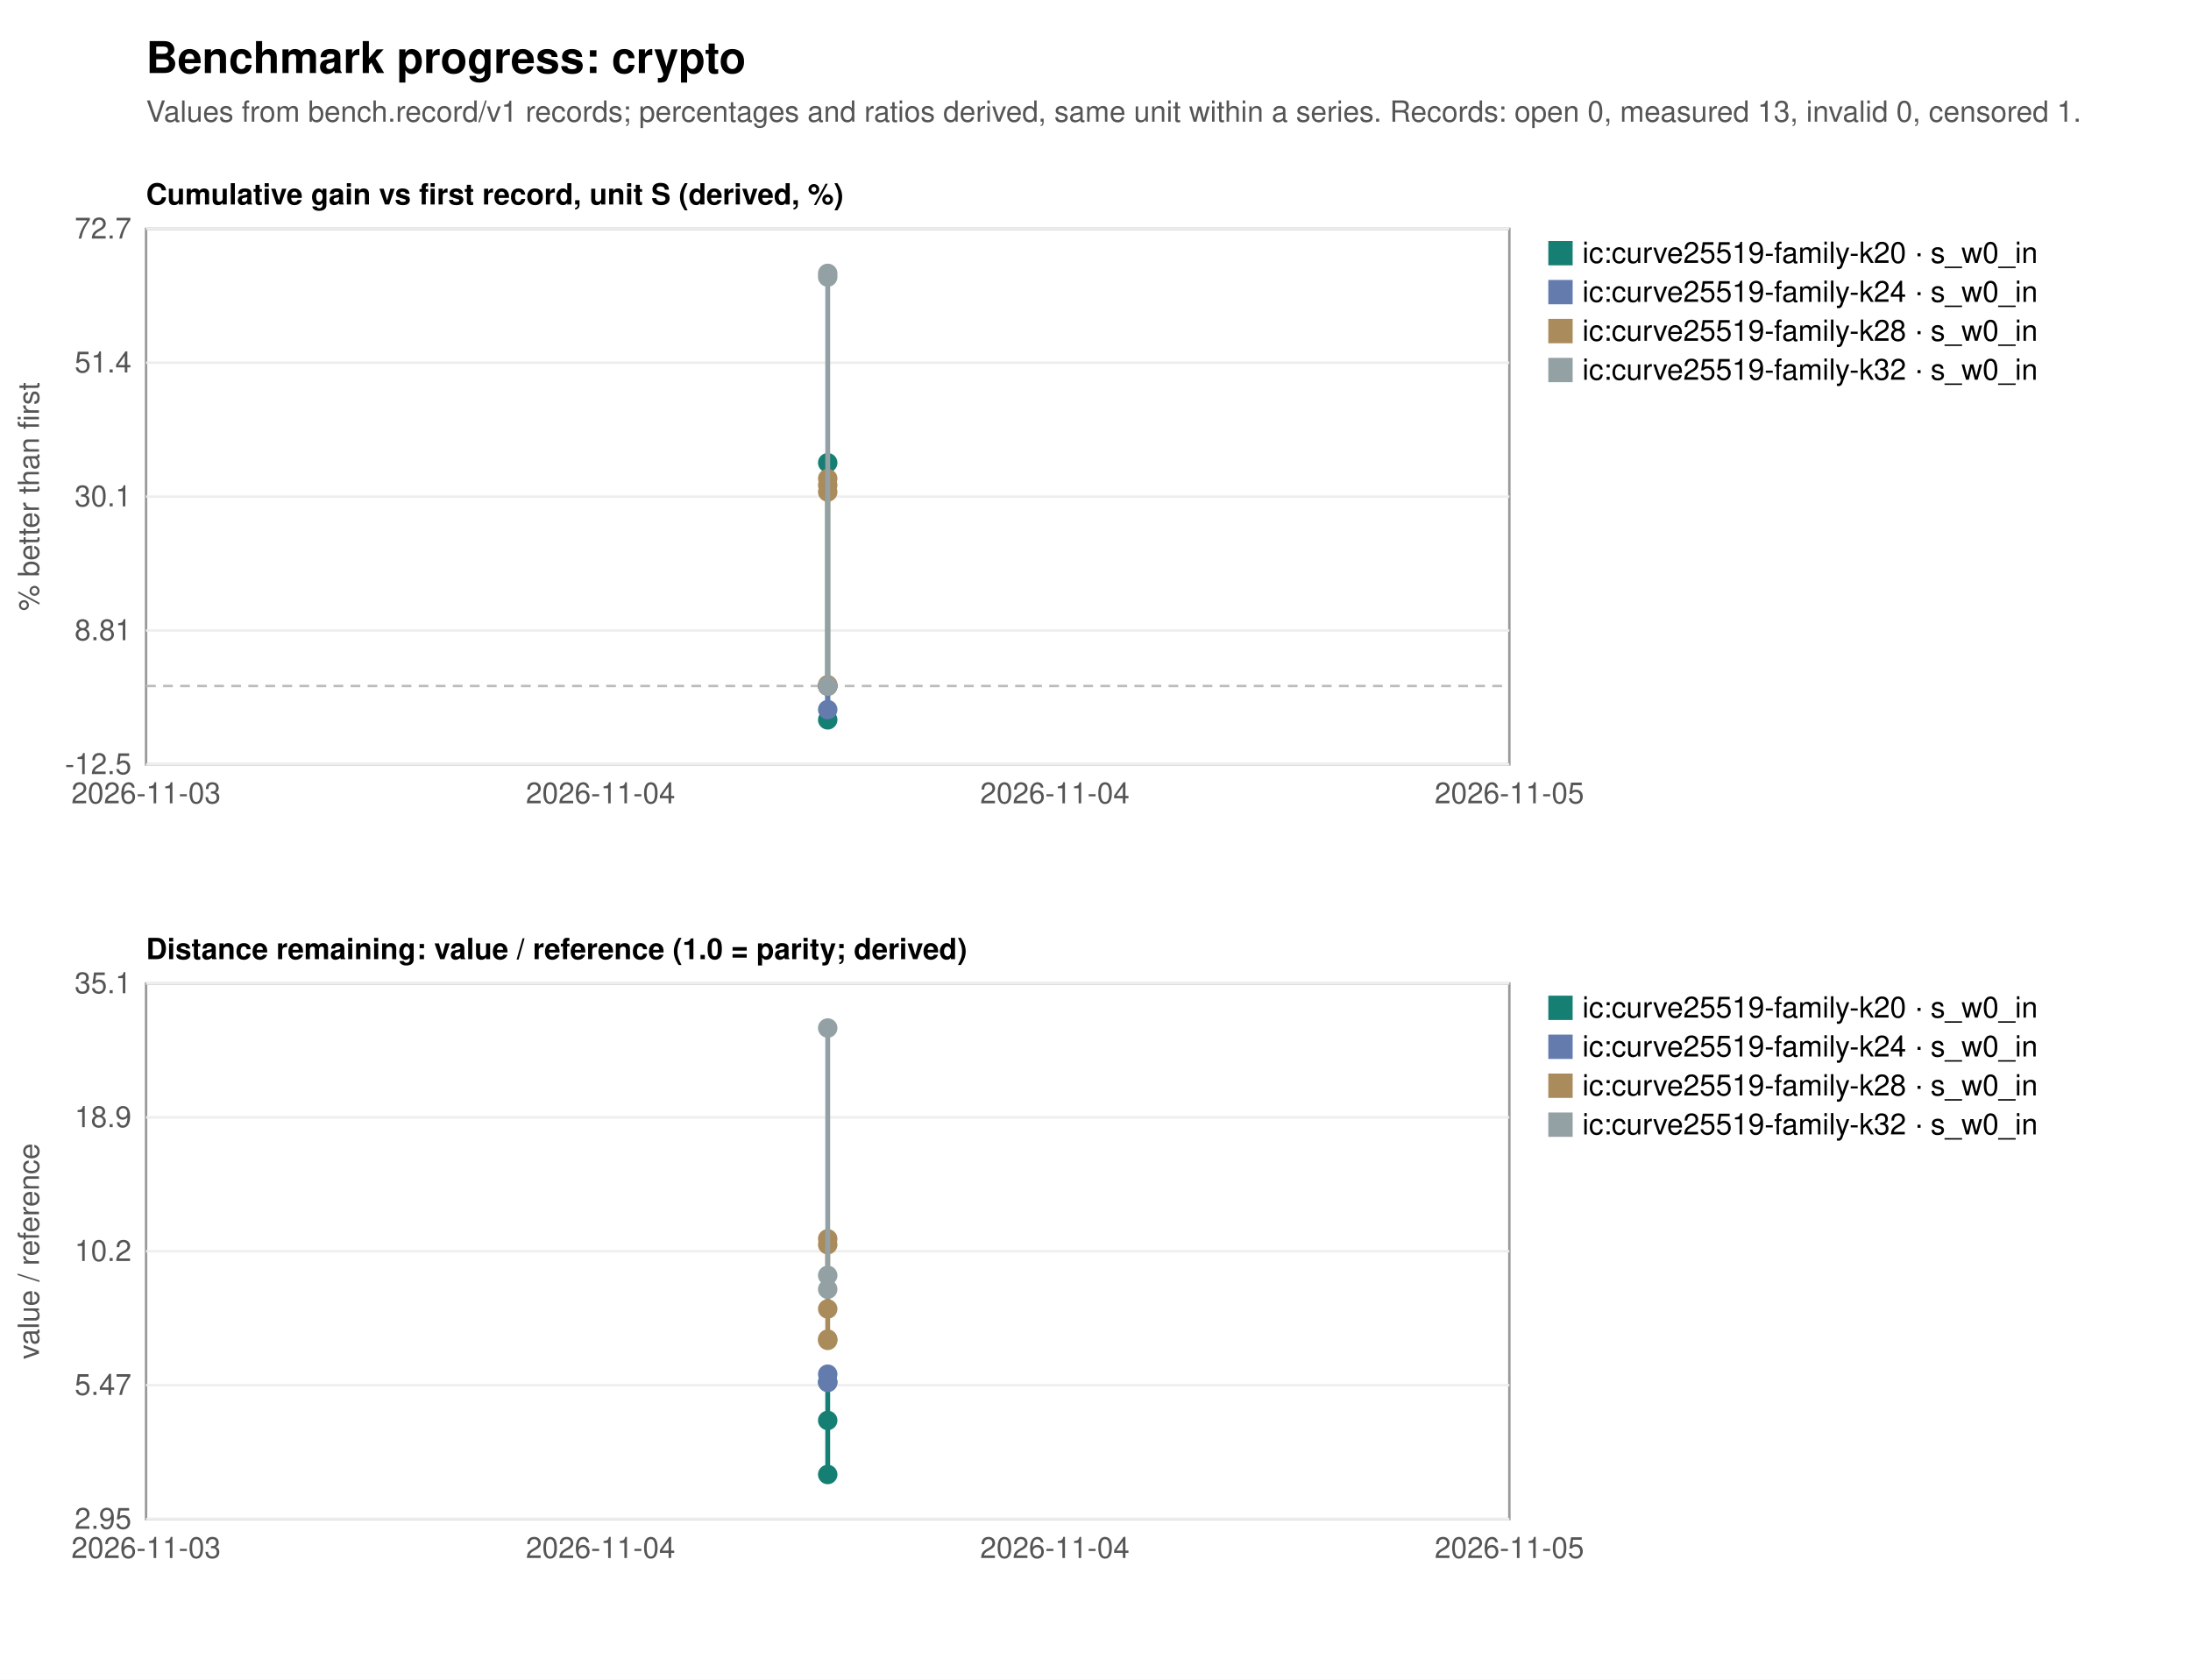
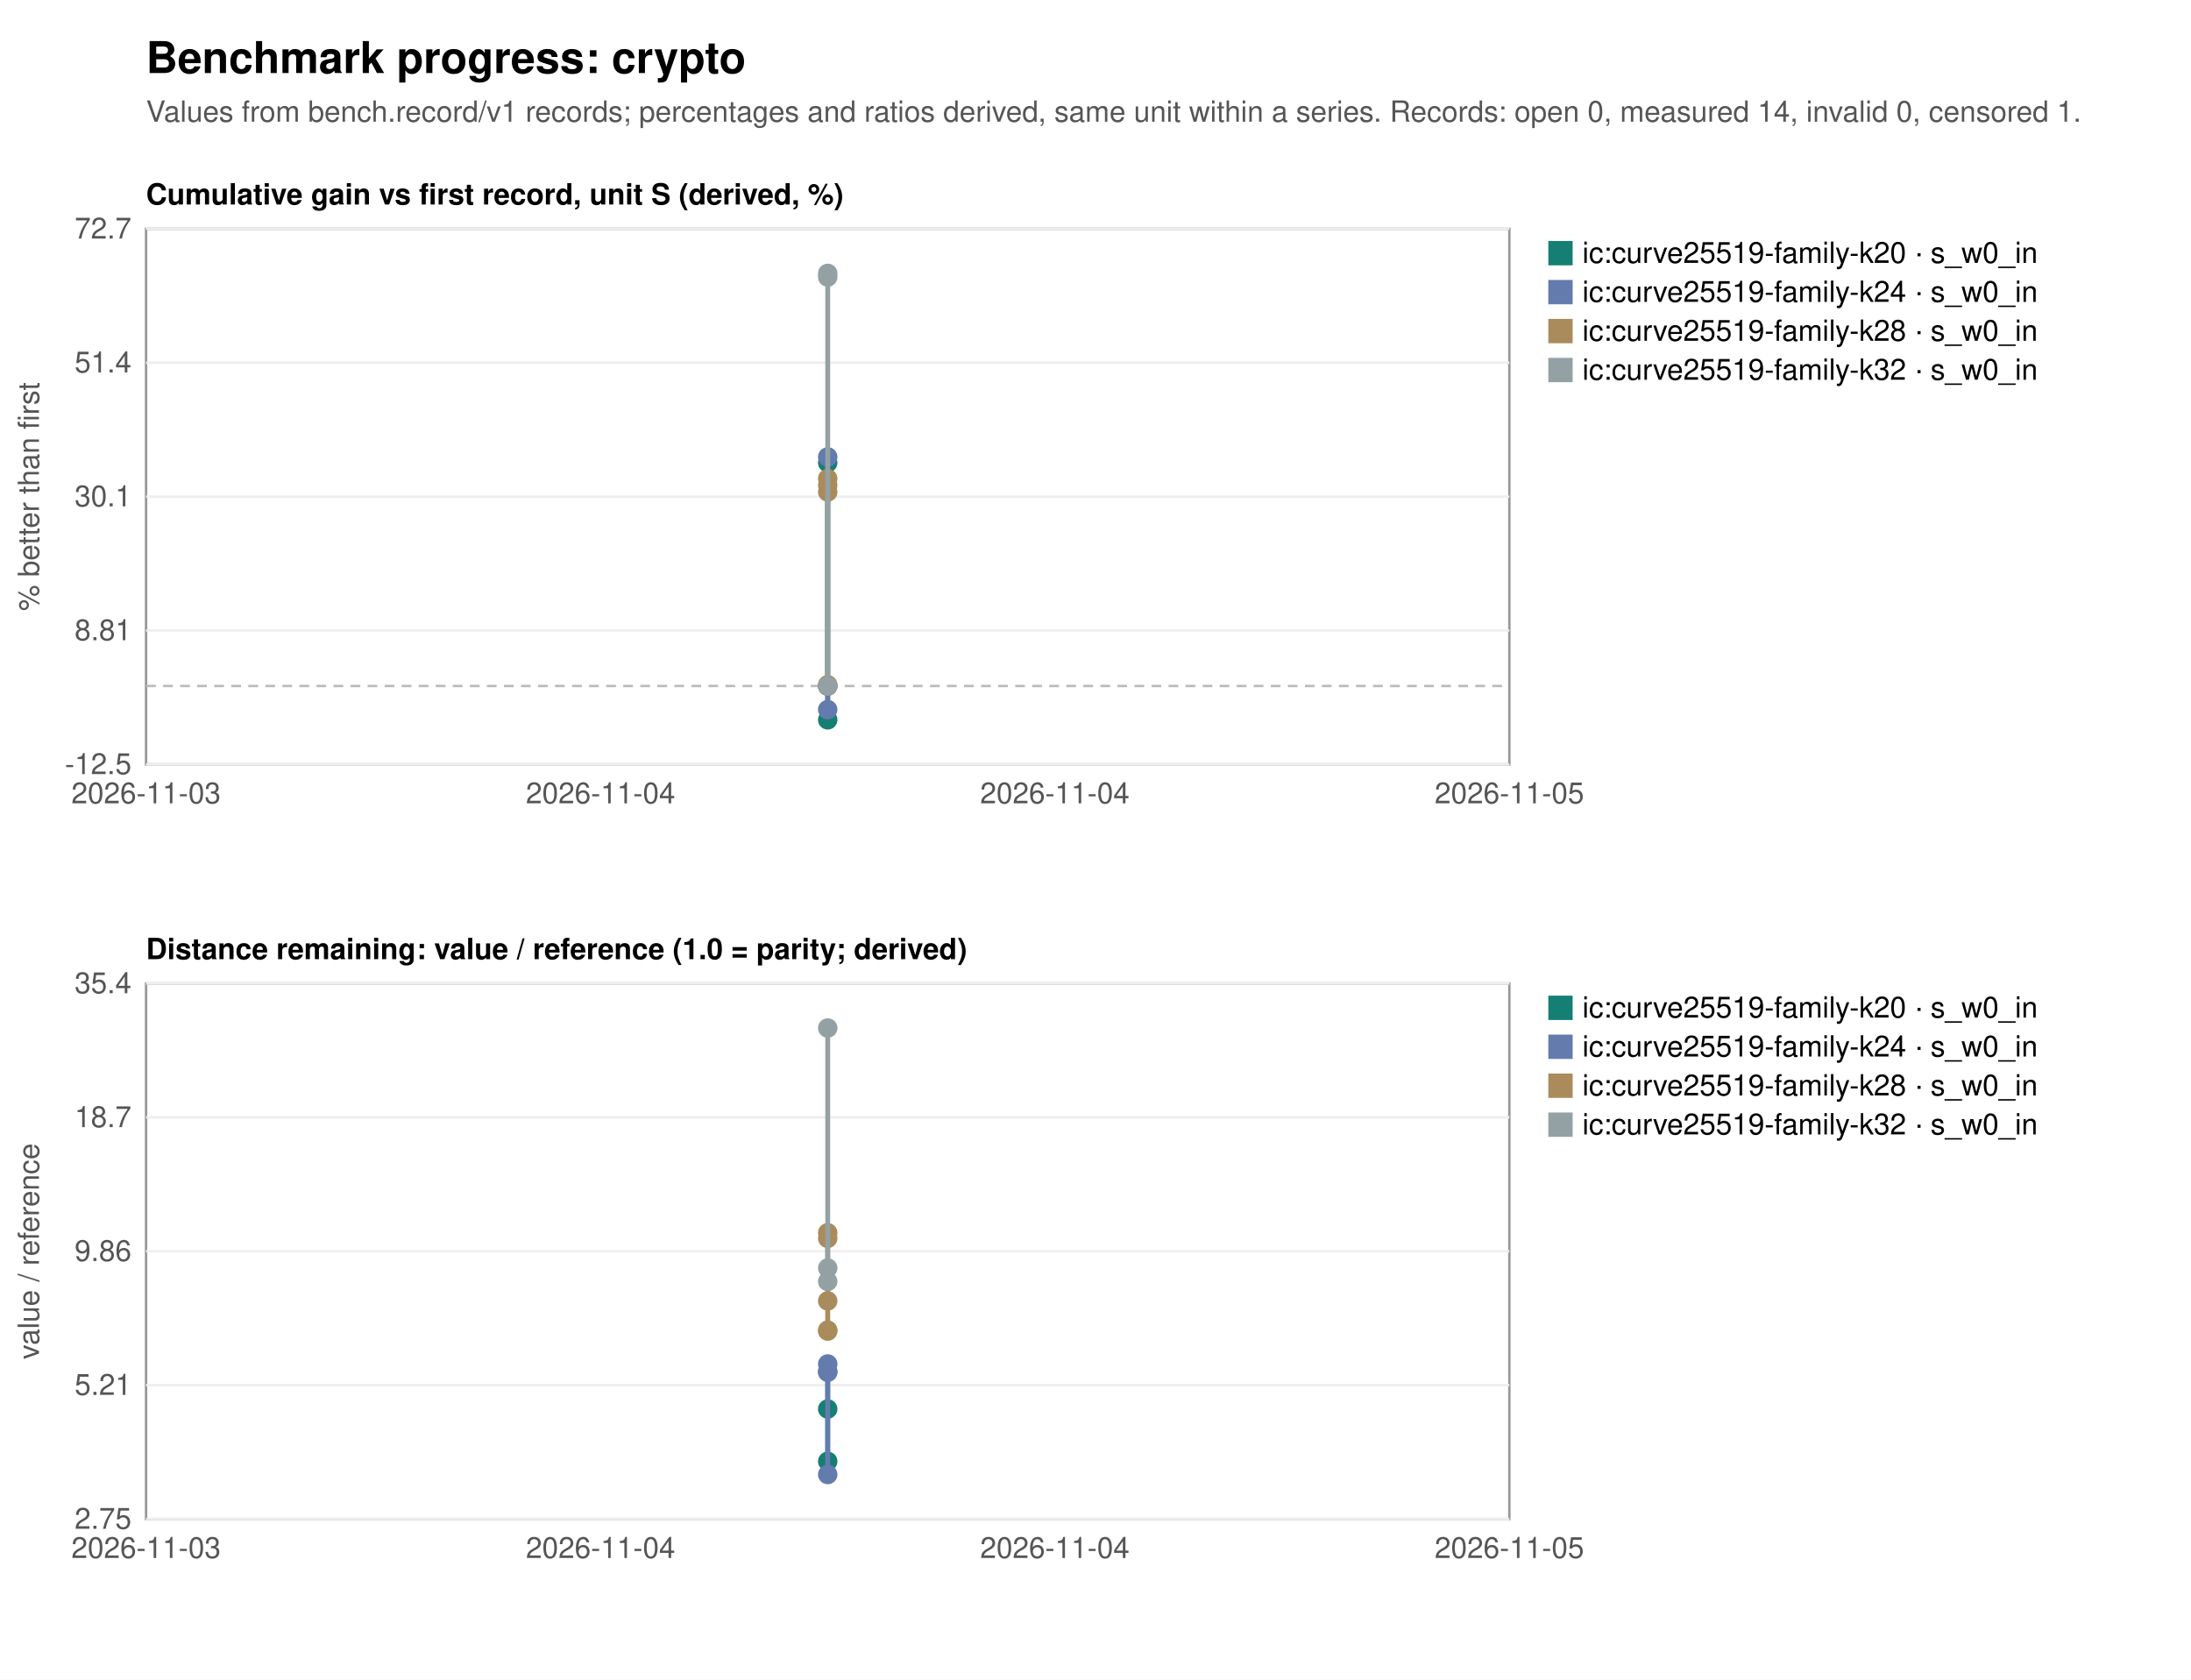
<svg xmlns="http://www.w3.org/2000/svg" width="900" height="690" viewBox="0 0 900 690" font-family="Helvetica, Arial, sans-serif" font-size="12">
  <rect width="900" height="690" fill="white" />
  <text x="60" y="30" font-size="18" font-weight="bold">Benchmark progress: crypto</text>
-   <text x="60" y="50" fill="#555">Values from bench.record/v1 records; percentages and ratios derived, same unit within a series. Records: open 0, measured 13, invalid 0, censored 1.</text>
+   <text x="60" y="50" fill="#555">Values from bench.record/v1 records; percentages and ratios derived, same unit within a series. Records: open 0, measured 14, invalid 0, censored 1.</text>
  <text x="60" y="84" font-weight="bold">Cumulative gain vs first record, unit S (derived, %)</text>
  <rect x="60" y="94" width="560" height="220" fill="none" stroke="#999" />
  <line x1="60" y1="314.0" x2="620" y2="314.0" stroke="#eee" />
  <text x="54" y="318.0" text-anchor="end" fill="#555">-12.5</text>
  <line x1="60" y1="259.0" x2="620" y2="259.0" stroke="#eee" />
  <text x="54" y="263.0" text-anchor="end" fill="#555">8.81</text>
  <line x1="60" y1="204.0" x2="620" y2="204.0" stroke="#eee" />
  <text x="54" y="208.0" text-anchor="end" fill="#555">30.1</text>
  <line x1="60" y1="149.0" x2="620" y2="149.0" stroke="#eee" />
  <text x="54" y="153.0" text-anchor="end" fill="#555">51.4</text>
  <line x1="60" y1="94.0" x2="620" y2="94.0" stroke="#eee" />
  <text x="54" y="98.0" text-anchor="end" fill="#555">72.7</text>
  <text x="60.0" y="330" text-anchor="middle" fill="#555">2026-11-03</text>
  <text x="246.7" y="330" text-anchor="middle" fill="#555">2026-11-04</text>
  <text x="433.3" y="330" text-anchor="middle" fill="#555">2026-11-04</text>
  <text x="620.0" y="330" text-anchor="middle" fill="#555">2026-11-05</text>
  <line x1="60" y1="281.8" x2="620" y2="281.8" stroke="#bbb" stroke-dasharray="4 3" />
  <text transform="translate(16,204.0) rotate(-90)" text-anchor="middle" fill="#555">% better than first</text>
  <polyline fill="none" stroke="#167f73" stroke-width="2" points="340.0,281.8 340.0,295.7 340.0,190.1" />
  <circle cx="340.0" cy="281.8" r="4" fill="#167f73" />
  <circle cx="340.0" cy="295.7" r="4" fill="#167f73" />
  <circle cx="340.0" cy="190.1" r="4" fill="#167f73" />
  <rect x="636" y="99" width="10" height="10" fill="#167f73" />
  <text x="650" y="108">ic:curve25519-family-k20 · s_w0_in</text>
-   <polyline fill="none" stroke="#637bad" stroke-width="2" points="340.0,281.8 340.0,291.5" />
+   <polyline fill="none" stroke="#637bad" stroke-width="2" points="340.0,281.8 340.0,291.5 340.0,187.7" />
  <circle cx="340.0" cy="281.8" r="4" fill="#637bad" />
  <circle cx="340.0" cy="291.5" r="4" fill="#637bad" />
+   <circle cx="340.0" cy="187.7" r="4" fill="#637bad" />
  <rect x="636" y="115" width="10" height="10" fill="#637bad" />
  <text x="650" y="124">ic:curve25519-family-k24 · s_w0_in</text>
  <polyline fill="none" stroke="#aa8b5b" stroke-width="2" points="340.0,281.8 340.0,281.3 340.0,199.3 340.0,196.6 340.0,202.1" />
  <circle cx="340.0" cy="281.8" r="4" fill="#aa8b5b" />
  <circle cx="340.0" cy="281.3" r="4" fill="#aa8b5b" />
  <circle cx="340.0" cy="199.3" r="4" fill="#aa8b5b" />
  <circle cx="340.0" cy="196.6" r="4" fill="#aa8b5b" />
  <circle cx="340.0" cy="202.1" r="4" fill="#aa8b5b" />
  <rect x="636" y="131" width="10" height="10" fill="#aa8b5b" />
  <text x="650" y="140">ic:curve25519-family-k28 · s_w0_in</text>
  <polyline fill="none" stroke="#93a1a4" stroke-width="2" points="340.0,281.8 340.0,112.3 340.0,113.8" />
  <circle cx="340.0" cy="281.8" r="4" fill="#93a1a4" />
  <circle cx="340.0" cy="112.3" r="4" fill="#93a1a4" />
  <circle cx="340.0" cy="113.8" r="4" fill="#93a1a4" />
  <rect x="636" y="147" width="10" height="10" fill="#93a1a4" />
  <text x="650" y="156">ic:curve25519-family-k32 · s_w0_in</text>
  <text x="60" y="394" font-weight="bold">Distance remaining: value / reference (1.0 = parity; derived)</text>
  <rect x="60" y="404" width="560" height="220" fill="none" stroke="#999" />
  <line x1="60" y1="624.0" x2="620" y2="624.0" stroke="#eee" />
-   <text x="54" y="628.0" text-anchor="end" fill="#555">2.95</text>
+   <text x="54" y="628.0" text-anchor="end" fill="#555">2.75</text>
  <line x1="60" y1="569.0" x2="620" y2="569.0" stroke="#eee" />
-   <text x="54" y="573.0" text-anchor="end" fill="#555">5.47</text>
+   <text x="54" y="573.0" text-anchor="end" fill="#555">5.21</text>
  <line x1="60" y1="514.0" x2="620" y2="514.0" stroke="#eee" />
-   <text x="54" y="518.0" text-anchor="end" fill="#555">10.2</text>
+   <text x="54" y="518.0" text-anchor="end" fill="#555">9.86</text>
  <line x1="60" y1="459.0" x2="620" y2="459.0" stroke="#eee" />
-   <text x="54" y="463.0" text-anchor="end" fill="#555">18.9</text>
+   <text x="54" y="463.0" text-anchor="end" fill="#555">18.7</text>
  <line x1="60" y1="404.0" x2="620" y2="404.0" stroke="#eee" />
-   <text x="54" y="408.0" text-anchor="end" fill="#555">35.1</text>
+   <text x="54" y="408.0" text-anchor="end" fill="#555">35.4</text>
  <text x="60.0" y="640" text-anchor="middle" fill="#555">2026-11-03</text>
  <text x="246.7" y="640" text-anchor="middle" fill="#555">2026-11-04</text>
  <text x="433.3" y="640" text-anchor="middle" fill="#555">2026-11-04</text>
  <text x="620.0" y="640" text-anchor="middle" fill="#555">2026-11-05</text>
  <text transform="translate(16,514.0) rotate(-90)" text-anchor="middle" fill="#555">value / reference</text>
-   <polyline fill="none" stroke="#167f73" stroke-width="2" points="340.0,583.5 340.0,567.7 340.0,605.7" />
-   <circle cx="340.0" cy="583.5" r="4" fill="#167f73" />
-   <circle cx="340.0" cy="567.7" r="4" fill="#167f73" />
-   <circle cx="340.0" cy="605.7" r="4" fill="#167f73" />
+   <polyline fill="none" stroke="#167f73" stroke-width="2" points="340.0,578.8 340.0,563.4 340.0,600.3" />
+   <circle cx="340.0" cy="578.8" r="4" fill="#167f73" />
+   <circle cx="340.0" cy="563.4" r="4" fill="#167f73" />
+   <circle cx="340.0" cy="600.3" r="4" fill="#167f73" />
  <rect x="636" y="409" width="10" height="10" fill="#167f73" />
  <text x="650" y="418">ic:curve25519-family-k20 · s_w0_in</text>
-   <polyline fill="none" stroke="#637bad" stroke-width="2" points="340.0,564.5 340.0,567.9" />
-   <circle cx="340.0" cy="564.5" r="4" fill="#637bad" />
-   <circle cx="340.0" cy="567.9" r="4" fill="#637bad" />
+   <polyline fill="none" stroke="#637bad" stroke-width="2" points="340.0,560.3 340.0,563.7 340.0,605.7" />
+   <circle cx="340.0" cy="560.3" r="4" fill="#637bad" />
+   <circle cx="340.0" cy="563.7" r="4" fill="#637bad" />
+   <circle cx="340.0" cy="605.7" r="4" fill="#637bad" />
  <rect x="636" y="425" width="10" height="10" fill="#637bad" />
  <text x="650" y="434">ic:curve25519-family-k24 · s_w0_in</text>
-   <polyline fill="none" stroke="#aa8b5b" stroke-width="2" points="340.0,508.9 340.0,511.3 340.0,537.7 340.0,550.6 340.0,550.1" />
-   <circle cx="340.0" cy="508.9" r="4" fill="#aa8b5b" />
-   <circle cx="340.0" cy="511.3" r="4" fill="#aa8b5b" />
-   <circle cx="340.0" cy="537.7" r="4" fill="#aa8b5b" />
-   <circle cx="340.0" cy="550.6" r="4" fill="#aa8b5b" />
-   <circle cx="340.0" cy="550.1" r="4" fill="#aa8b5b" />
+   <polyline fill="none" stroke="#aa8b5b" stroke-width="2" points="340.0,506.4 340.0,508.7 340.0,534.4 340.0,546.8 340.0,546.4" />
+   <circle cx="340.0" cy="506.4" r="4" fill="#aa8b5b" />
+   <circle cx="340.0" cy="508.7" r="4" fill="#aa8b5b" />
+   <circle cx="340.0" cy="534.4" r="4" fill="#aa8b5b" />
+   <circle cx="340.0" cy="546.8" r="4" fill="#aa8b5b" />
+   <circle cx="340.0" cy="546.4" r="4" fill="#aa8b5b" />
  <rect x="636" y="441" width="10" height="10" fill="#aa8b5b" />
  <text x="650" y="450">ic:curve25519-family-k28 · s_w0_in</text>
-   <polyline fill="none" stroke="#93a1a4" stroke-width="2" points="340.0,422.3 340.0,523.9 340.0,529.6" />
+   <polyline fill="none" stroke="#93a1a4" stroke-width="2" points="340.0,422.3 340.0,520.9 340.0,526.4" />
  <circle cx="340.0" cy="422.3" r="4" fill="#93a1a4" />
-   <circle cx="340.0" cy="523.9" r="4" fill="#93a1a4" />
-   <circle cx="340.0" cy="529.6" r="4" fill="#93a1a4" />
+   <circle cx="340.0" cy="520.9" r="4" fill="#93a1a4" />
+   <circle cx="340.0" cy="526.4" r="4" fill="#93a1a4" />
  <rect x="636" y="457" width="10" height="10" fill="#93a1a4" />
  <text x="650" y="466">ic:curve25519-family-k32 · s_w0_in</text>
</svg>
